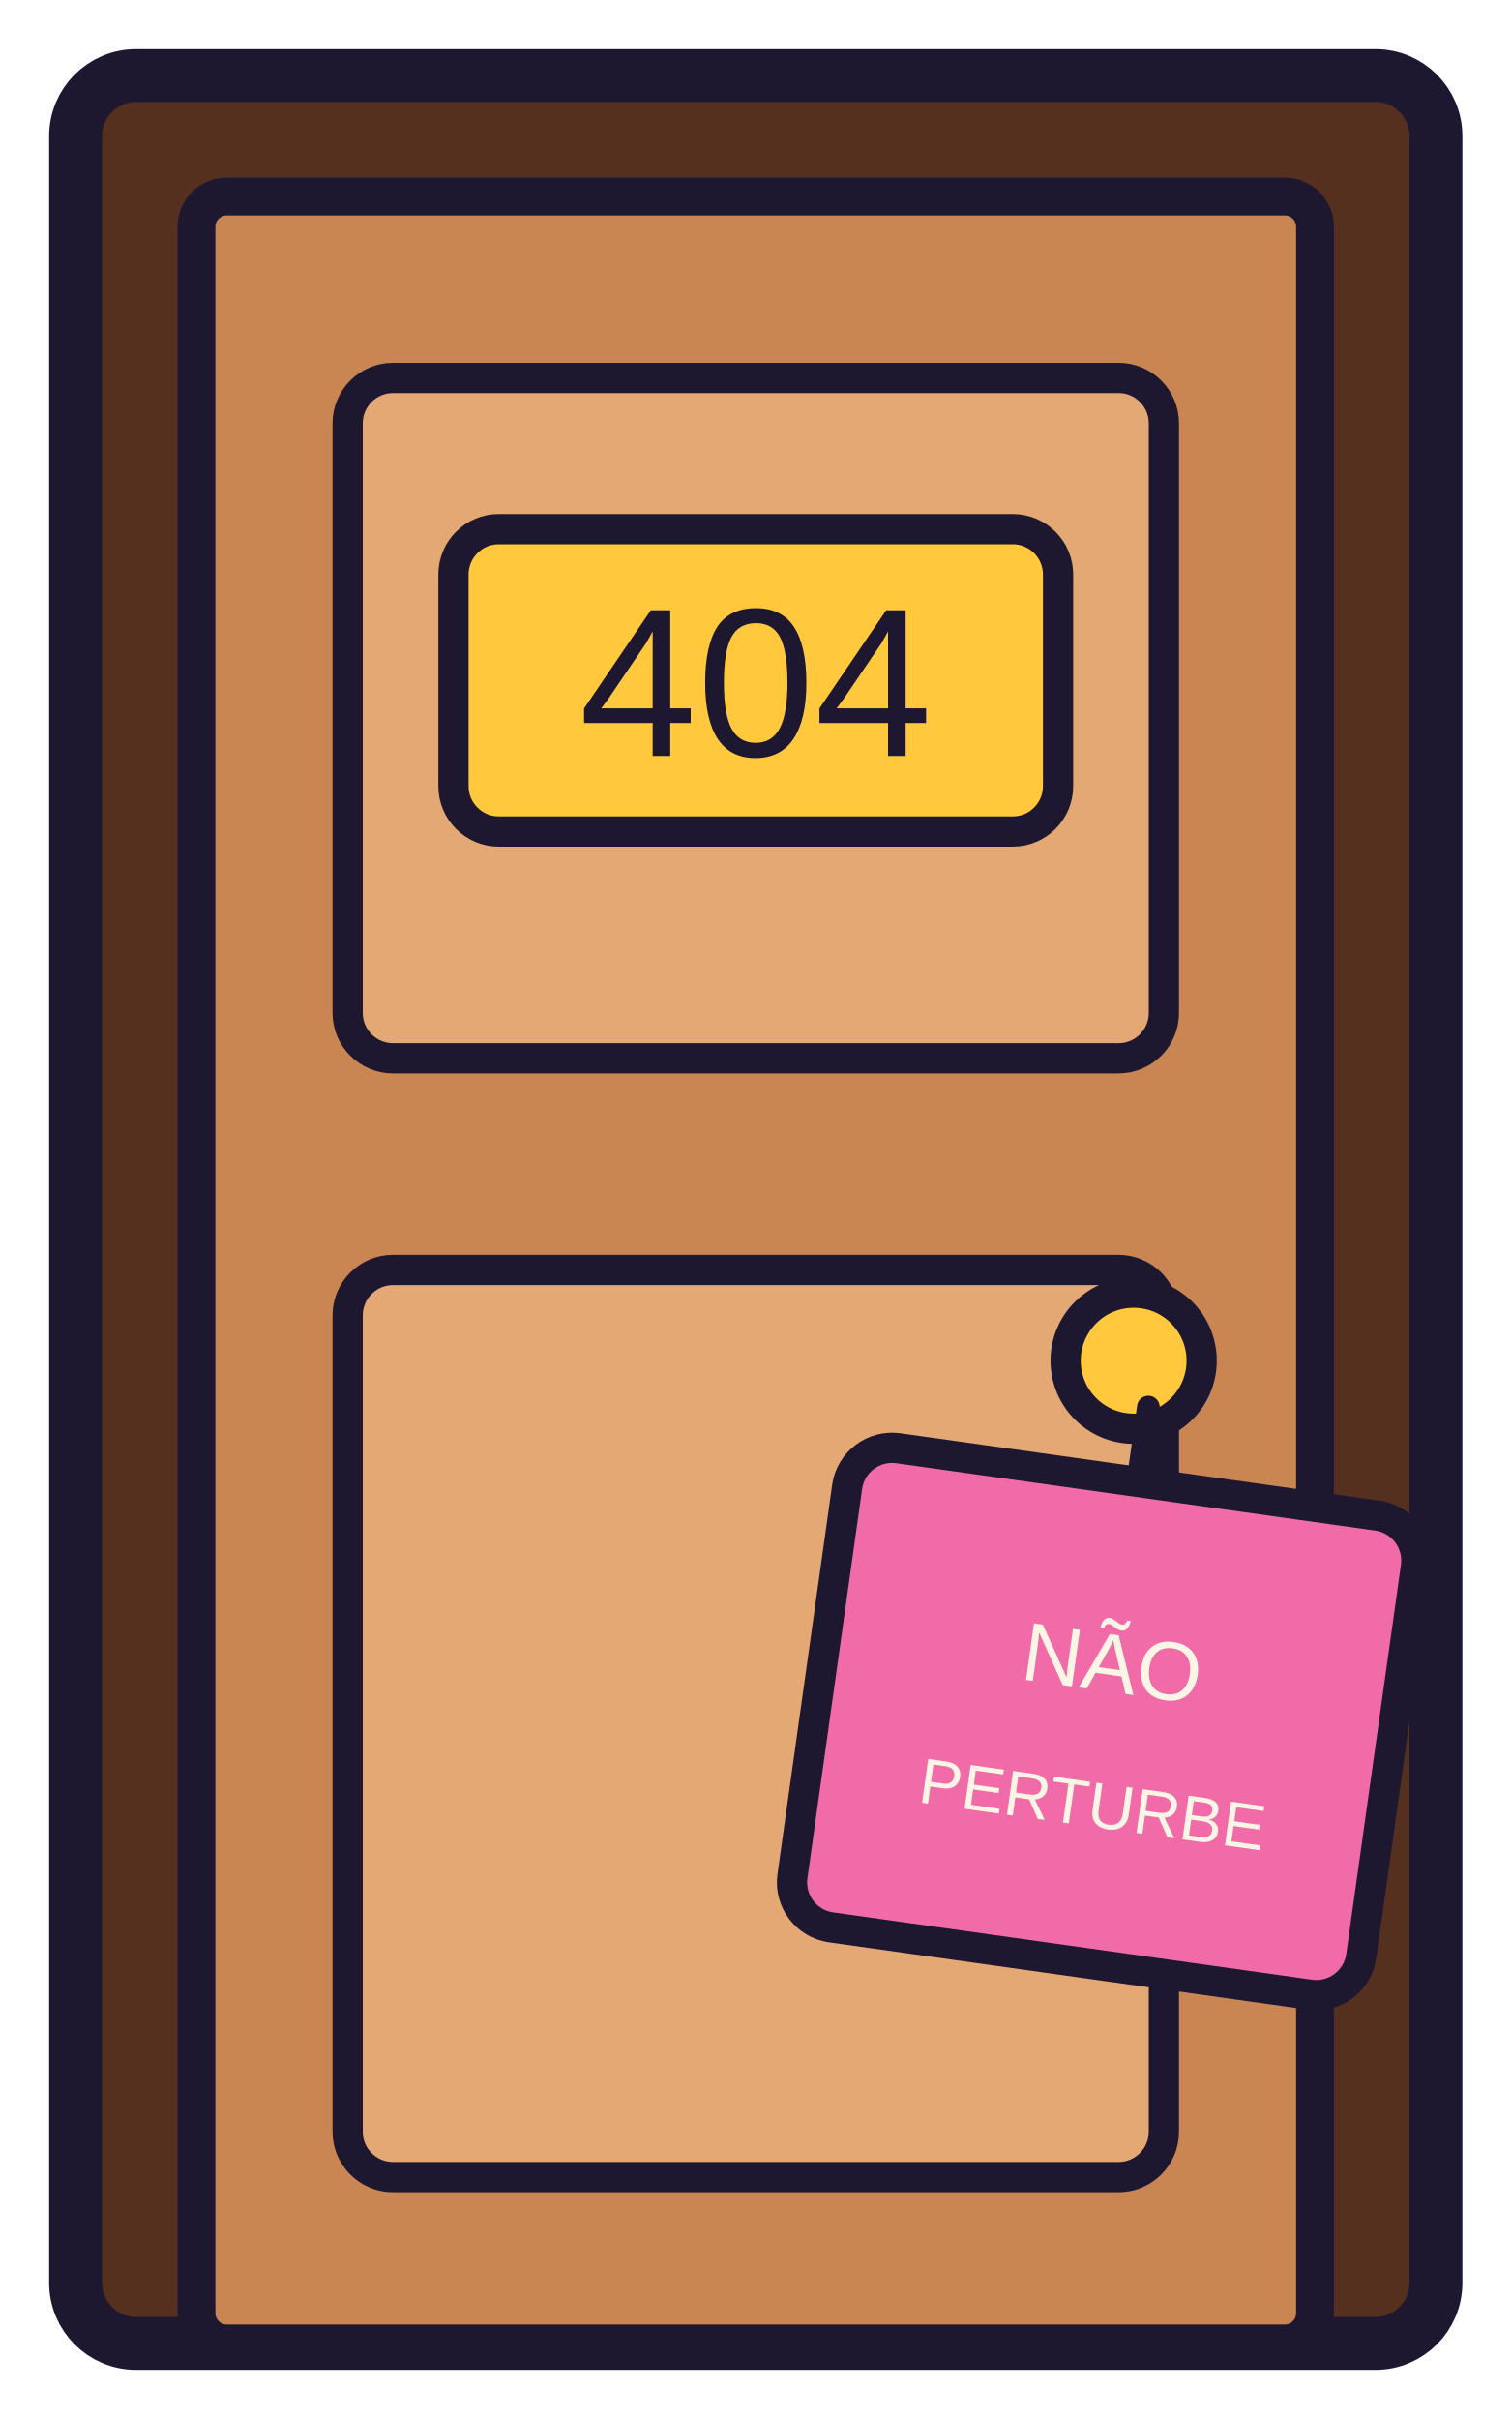
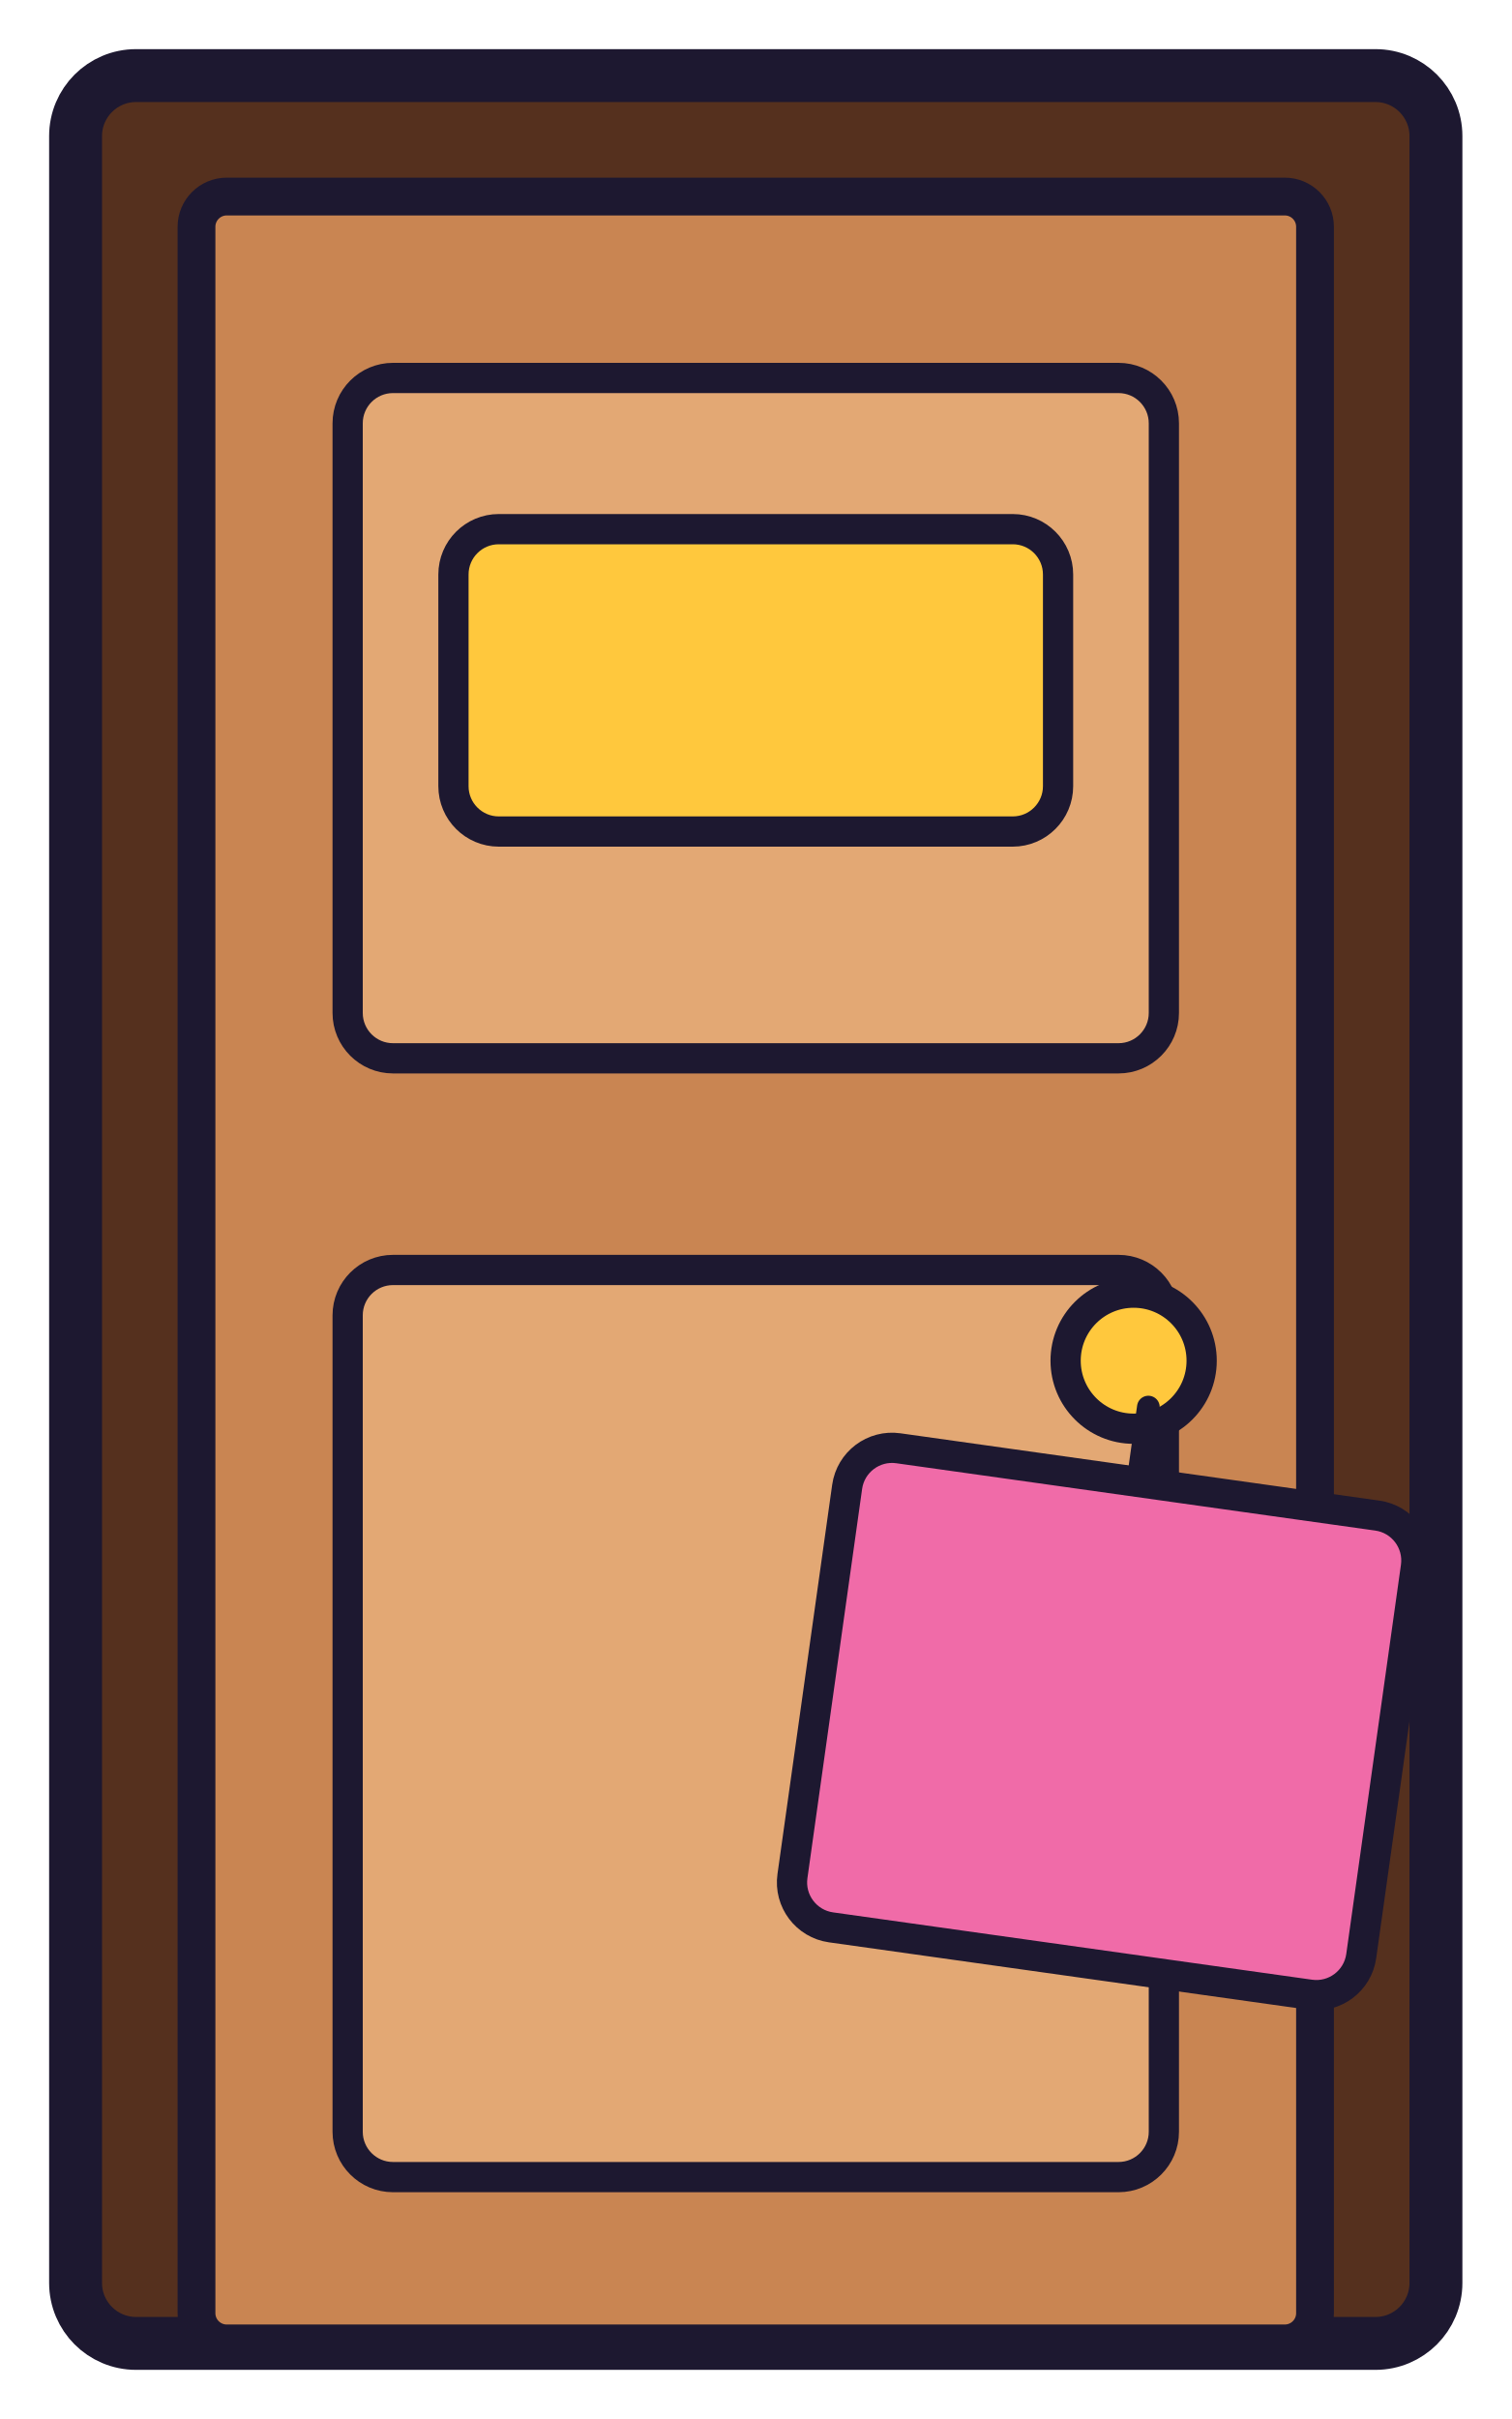
<svg xmlns="http://www.w3.org/2000/svg" viewBox="0 0 200 320" width="200" height="320">
  <rect x="10" y="10" width="180" height="300" rx="8" fill="#55301e" stroke="#1d1830" stroke-width="7" />
  <rect x="26" y="26" width="148" height="284" rx="4" fill="#c98552" stroke="#1d1830" stroke-width="5" />
  <rect x="46" y="50" width="108" height="90" rx="6" fill="#e3a874" stroke="#1d1830" stroke-width="4" />
  <rect x="46" y="168" width="108" height="120" rx="6" fill="#e3a874" stroke="#1d1830" stroke-width="4" />
  <rect x="60" y="70" width="80" height="40" rx="6" fill="#ffc83d" stroke="#1d1830" stroke-width="4" />
-   <text x="100" y="100" text-anchor="middle" font-family="Arial Black, Arial, sans-serif" font-size="28" fill="#1d1830">404</text>
  <circle cx="150" cy="180" r="9" fill="#ffc83d" stroke="#1d1830" stroke-width="4" />
  <g transform="rotate(8 150 200)">
    <path d="M150 186 L150 196" fill="none" stroke="#1d1830" stroke-width="3" stroke-linecap="round" stroke-linejoin="round" />
    <rect x="112" y="196" width="76" height="64" rx="6" fill="#f06ba8" stroke="#1d1830" stroke-width="4" />
-     <text x="150" y="224" text-anchor="middle" font-family="Arial Black, Arial, sans-serif" font-size="11" fill="#fbf5e6">NÃO</text>
-     <text x="150" y="242" text-anchor="middle" font-family="Arial Black, Arial, sans-serif" font-size="8.5" fill="#fbf5e6">PERTURBE</text>
  </g>
</svg>
